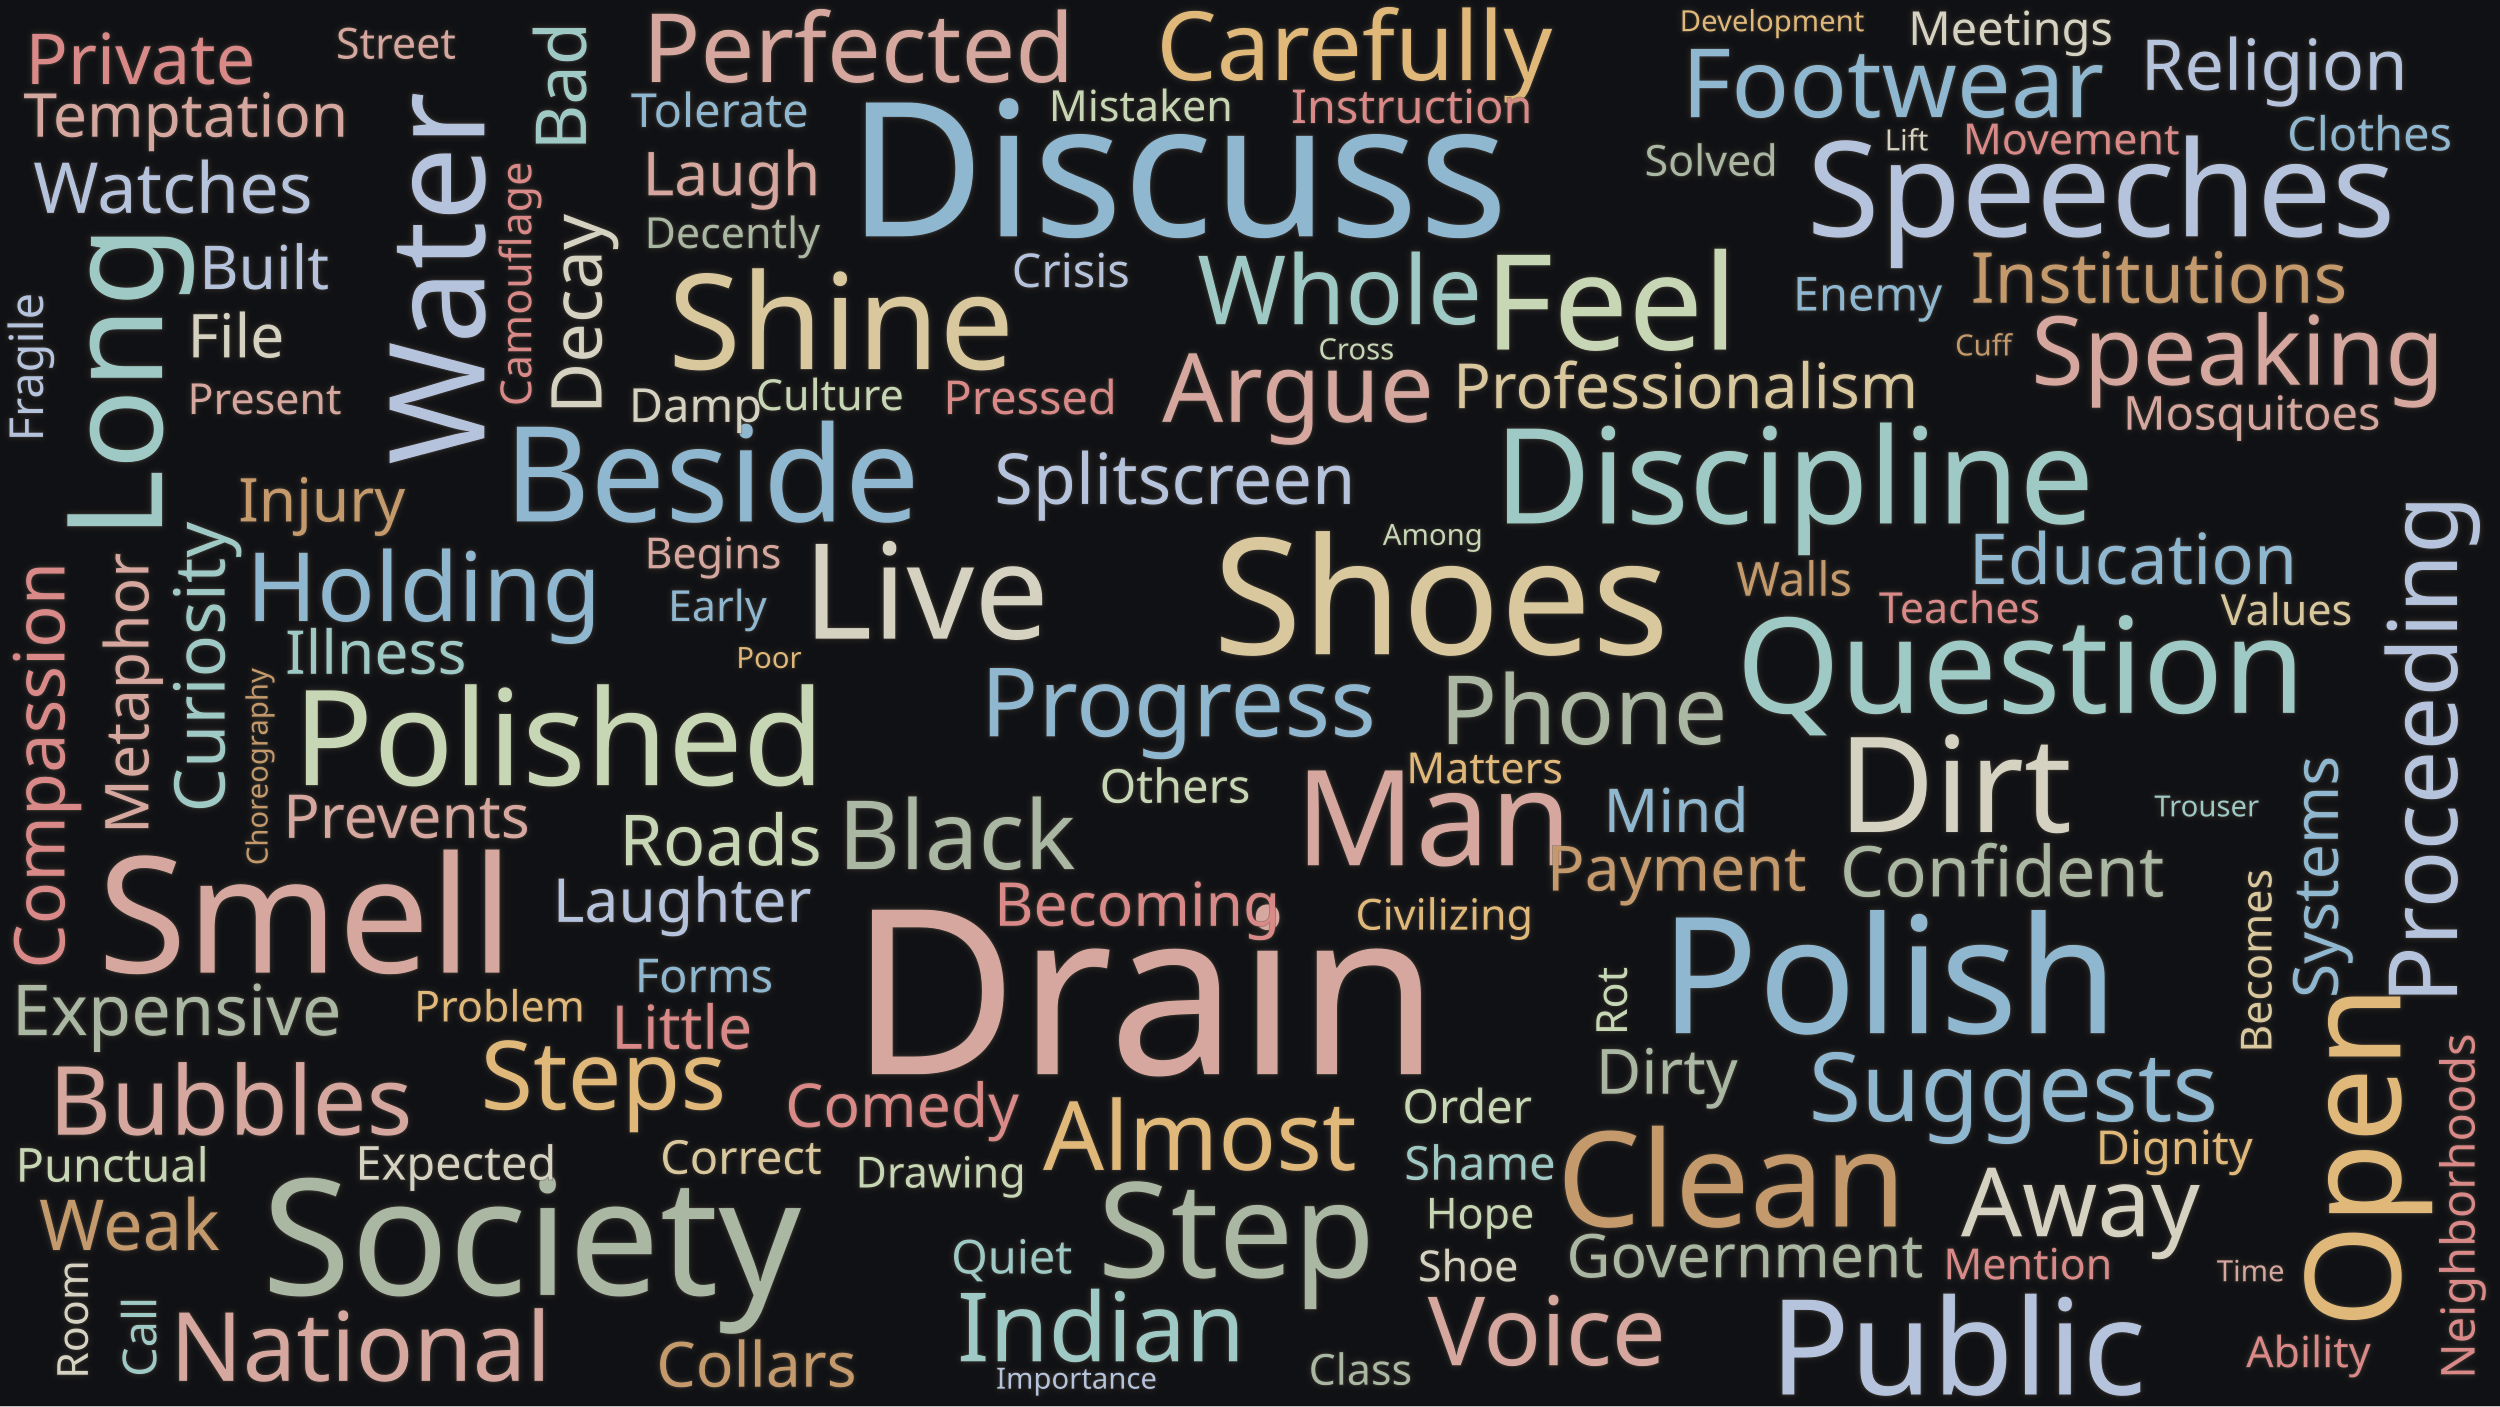
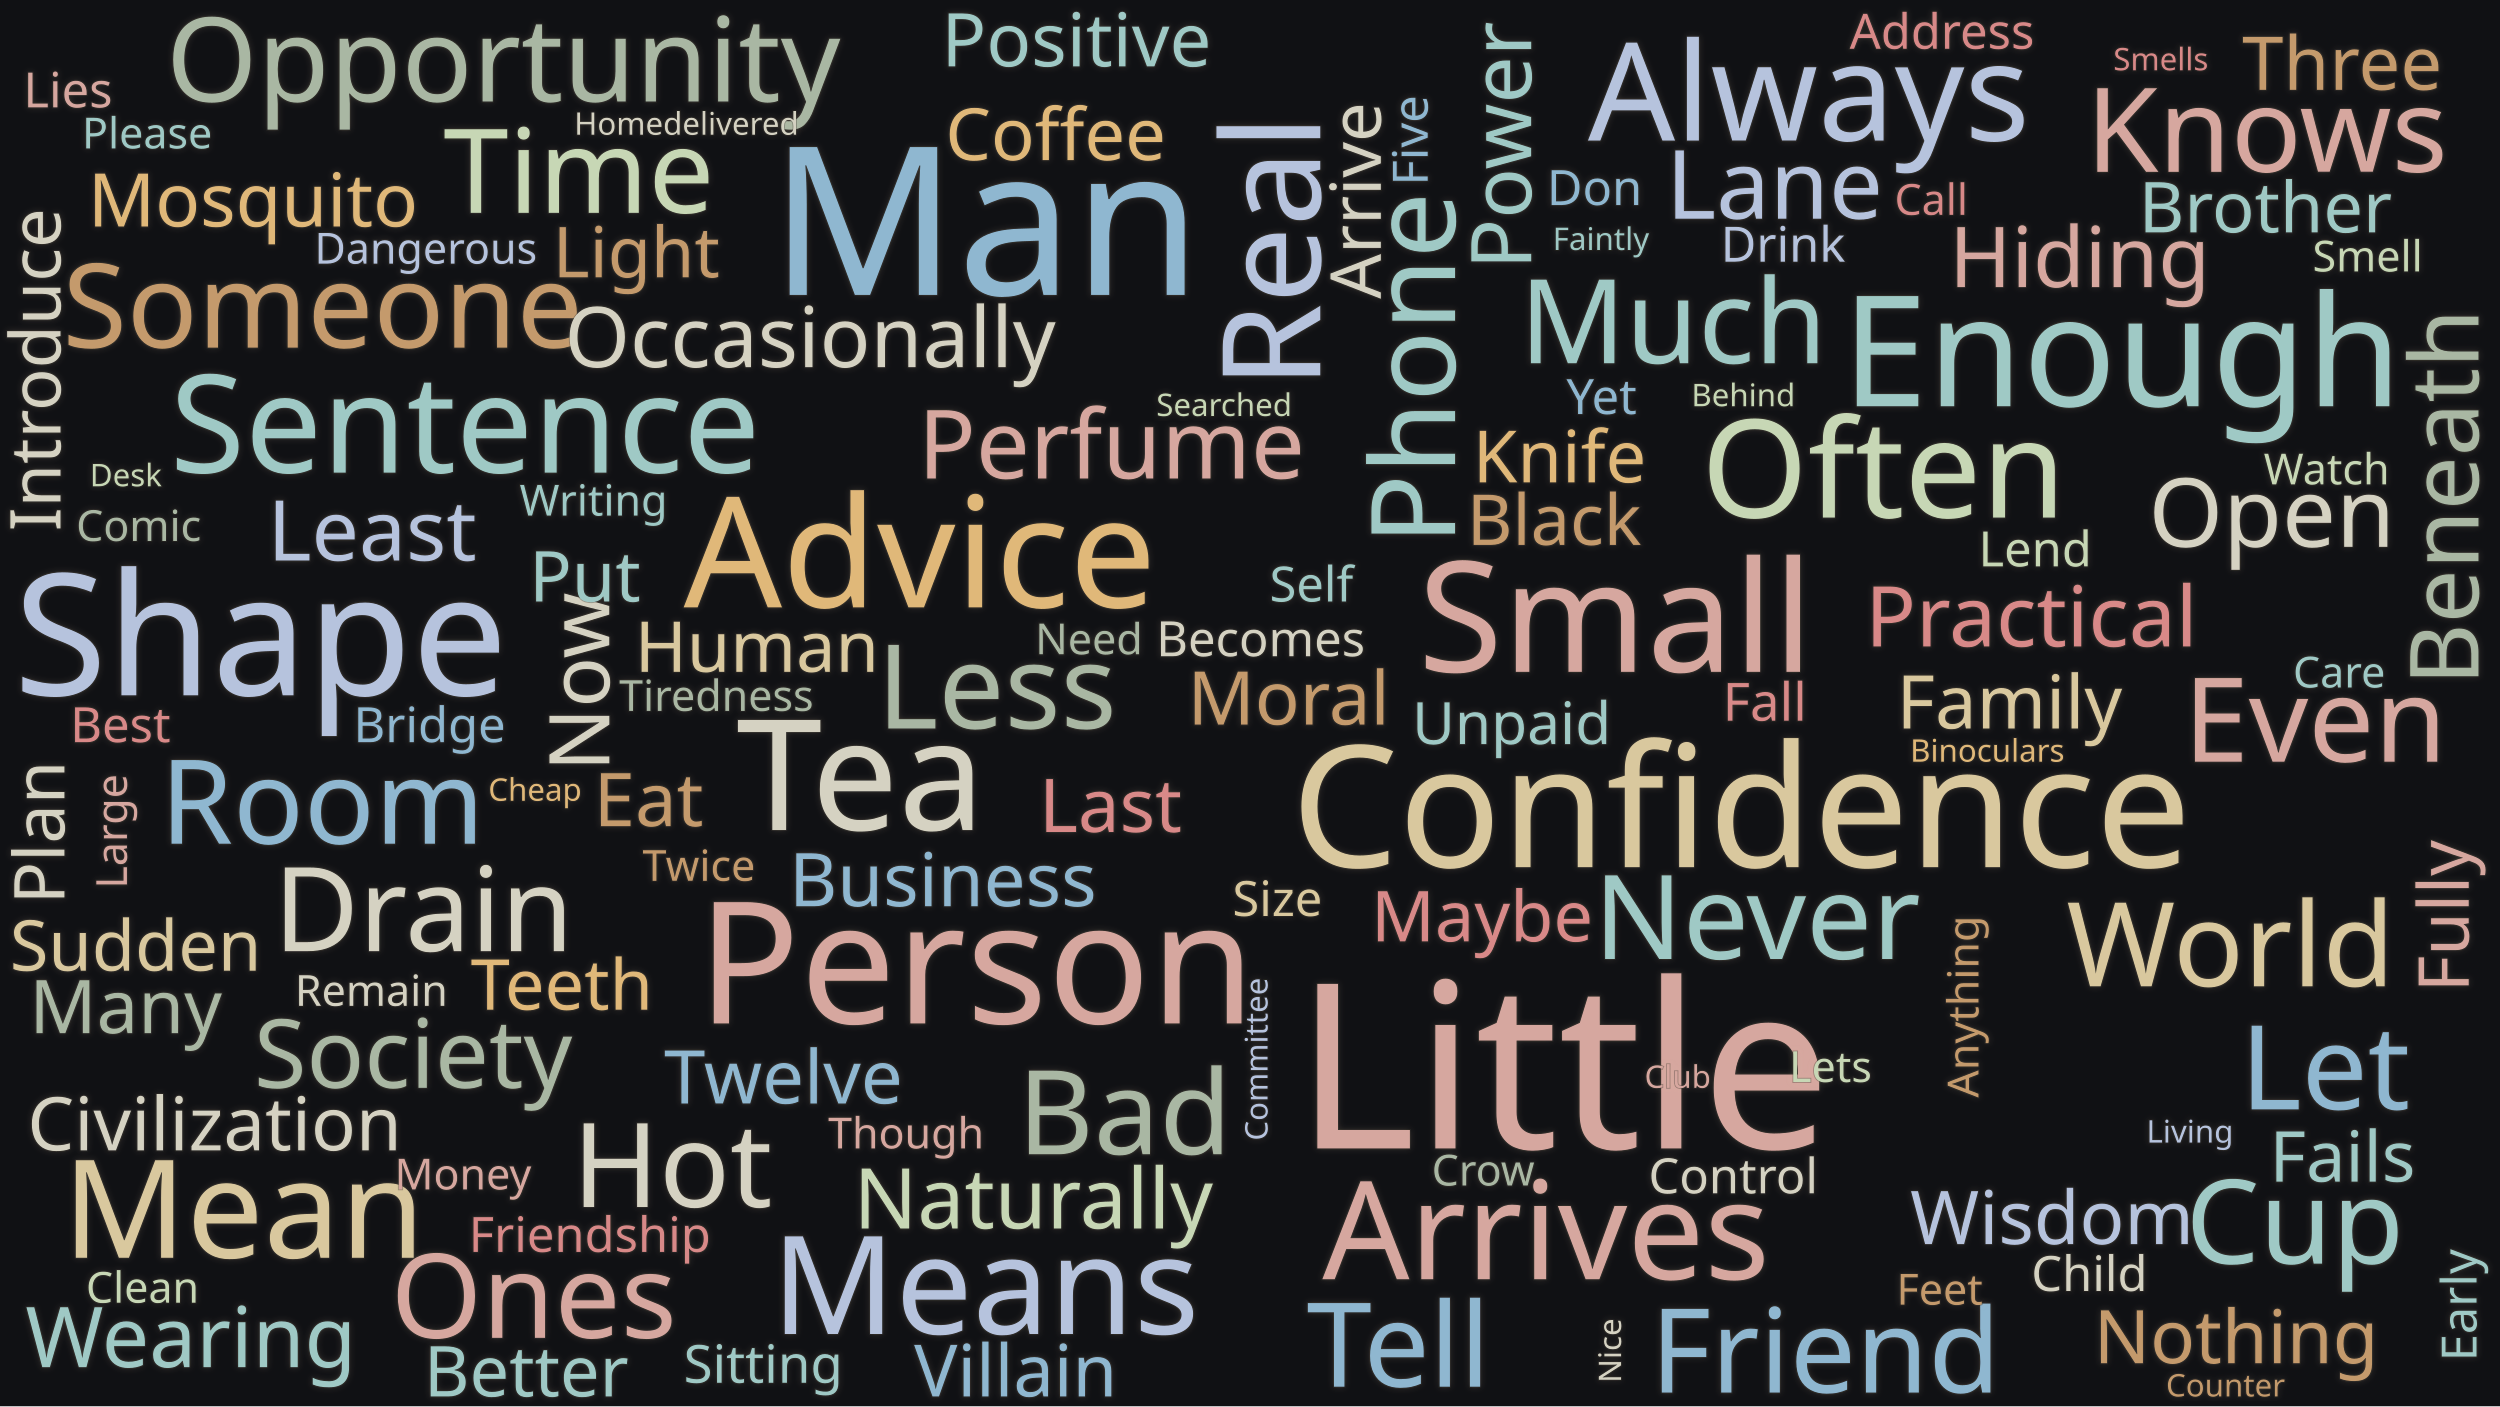
<svg xmlns="http://www.w3.org/2000/svg" role="img" aria-label="Society With Open Drains and Polished Shoes" width="1280" height="720">
  <defs>
    <filter id="wordGlow" x="-20%" y="-20%" width="140%" height="140%">
      <feDropShadow dx="0" dy="0" stdDeviation="1.6" flood-color="#d8c7a1" flood-opacity="0.18" />
    </filter>
  </defs>
  <style>text { filter: url(#wordGlow); paint-order: stroke fill; stroke: rgba(16,17,20,.34); stroke-width: .9px; }</style>
  <style>text{font-family:'Droid Sans Mono';font-weight:normal;font-style:normal;}</style>
  <rect width="100%" height="100%" style="fill:#101114" />
-   <text transform="translate(435,550)" font-size="118" style="fill:#d6a79f">Drain</text>
-   <text transform="translate(434,121)" font-size="96" style="fill:#8fb7d0">Discuss</text>
-   <text transform="translate(621,335)" font-size="83" style="fill:#d9c89e">Shoes</text>
-   <text transform="translate(50,498)" font-size="83" style="fill:#d6a79f">Smell</text>
-   <text transform="translate(134,663)" font-size="83" style="fill:#a9b7a3">Society</text>
-   <text transform="translate(850,529)" font-size="83" style="fill:#8fb7d0">Polish</text>
-   <text transform="translate(342,189)" font-size="68" style="fill:#d9c89e">Shine</text>
-   <text transform="translate(258,267)" font-size="68" style="fill:#8fb7d0">Beside</text>
-   <text transform="translate(1229,680) rotate(-90)" font-size="68" style="fill:#e0b879">Open</text>
-   <text transform="translate(663,443)" font-size="68" style="fill:#d6a79f">Man</text>
-   <text transform="translate(248,238) rotate(-90)" font-size="68" style="fill:#b6c3dd">Water</text>
-   <text transform="translate(150,402)" font-size="68" style="fill:#c7d7b5">Polished</text>
-   <text transform="translate(906,714)" font-size="68" style="fill:#b6c3dd">Public</text>
-   <text transform="translate(925,121)" font-size="68" style="fill:#b6c3dd">Speeches</text>
-   <text transform="translate(765,268)" font-size="68" style="fill:#9fc9c5">Discipline</text>
-   <text transform="translate(797,628)" font-size="68" style="fill:#c49a6c">Clean</text>
-   <text transform="translate(411,327)" font-size="68" style="fill:#d5d2c2">Live</text>
-   <text transform="translate(562,654)" font-size="68" style="fill:#a9b7a3">Step</text>
-   <text transform="translate(83,276) rotate(-90)" font-size="68" style="fill:#9fc9c5">Long</text>
-   <text transform="translate(889,365)" font-size="68" style="fill:#9fc9c5">Question</text>
-   <text transform="translate(941,426)" font-size="68" style="fill:#d5d2c2">Dirt</text>
-   <text transform="translate(760,179)" font-size="68" style="fill:#c7d7b5">Feel</text>
-   <text transform="translate(613,166)" font-size="49" style="fill:#9fc9c5">Whole</text>
-   <text transform="translate(534,599)" font-size="49" style="fill:#e0b879">Almost</text>
-   <text transform="translate(246,568)" font-size="49" style="fill:#e0b879">Steps</text>
-   <text transform="translate(592,41)" font-size="49" style="fill:#e0b879">Carefully</text>
-   <text transform="translate(429,445)" font-size="49" style="fill:#a9b7a3">Black</text>
-   <text transform="translate(861,60)" font-size="49" style="fill:#8fb7d0">Footwear</text>
-   <text transform="translate(126,318)" font-size="49" style="fill:#8fb7d0">Holding</text>
-   <text transform="translate(737,381)" font-size="49" style="fill:#a9b7a3">Phone</text>
-   <text transform="translate(1004,633)" font-size="49" style="fill:#d5d2c2">Away</text>
-   <text transform="translate(1040,197)" font-size="49" style="fill:#d6a79f">Speaking</text>
-   <text transform="translate(731,699)" font-size="49" style="fill:#d6a79f">Voice</text>
-   <text transform="translate(926,574)" font-size="49" style="fill:#8fb7d0">Suggests</text>
-   <text transform="translate(87,707)" font-size="49" style="fill:#d6a79f">National</text>
-   <text transform="translate(502,377)" font-size="49" style="fill:#8fb7d0">Progress</text>
-   <text transform="translate(1258,514) rotate(-90)" font-size="49" style="fill:#b6c3dd">Proceeding</text>
-   <text transform="translate(595,216)" font-size="49" style="fill:#d6a79f">Argue</text>
-   <text transform="translate(25,581)" font-size="49" style="fill:#d6a79f">Bubbles</text>
-   <text transform="translate(490,697)" font-size="49" style="fill:#9fc9c5">Indian</text>
-   <text transform="translate(329,42)" font-size="49" style="fill:#d6a79f">Perfected</text>
-   <text transform="translate(509,258)" font-size="36" style="fill:#b6c3dd">Splitscreen</text>
-   <text transform="translate(308,212) rotate(-90)" font-size="36" style="fill:#d5d2c2">Decay</text>
-   <text transform="translate(13,43)" font-size="36" style="fill:#d88988">Private</text>
-   <text transform="translate(300,77) rotate(-90)" font-size="36" style="fill:#9fc9c5">Bad</text>
-   <text transform="translate(317,443)" font-size="36" style="fill:#c7d7b5">Roads</text>
-   <text transform="translate(6,530)" font-size="36" style="fill:#a9b7a3">Expensive</text>
-   <text transform="translate(17,109)" font-size="36" style="fill:#b6c3dd">Watches</text>
-   <text transform="translate(20,640)" font-size="36" style="fill:#c49a6c">Weak</text>
-   <text transform="translate(1009,155)" font-size="36" style="fill:#c49a6c">Institutions</text>
-   <text transform="translate(942,459)" font-size="36" style="fill:#a9b7a3">Confident</text>
-   <text transform="translate(1008,299)" font-size="36" style="fill:#8fb7d0">Education</text>
-   <text transform="translate(115,416) rotate(-90)" font-size="36" style="fill:#9fc9c5">Curiosity</text>
-   <text transform="translate(1096,46)" font-size="36" style="fill:#b6c3dd">Religion</text>
-   <text transform="translate(33,496) rotate(-90)" font-size="36" style="fill:#d88988">Compassion</text>
-   <text transform="translate(744,209)" font-size="32" style="fill:#d9c89e">Professionalism</text>
-   <text transform="translate(792,456)" font-size="32" style="fill:#c49a6c">Payment</text>
-   <text transform="translate(336,710)" font-size="32" style="fill:#c49a6c">Collars</text>
-   <text transform="translate(817,560)" font-size="32" style="fill:#a9b7a3">Dirty</text>
-   <text transform="translate(1197,511) rotate(-90)" font-size="32" style="fill:#8fb7d0">Systems</text>
-   <text transform="translate(12,70)" font-size="31" style="fill:#d6a79f">Temptation</text>
-   <text transform="translate(329,100)" font-size="31" style="fill:#d6a79f">Laugh</text>
-   <text transform="translate(313,537)" font-size="31" style="fill:#d88988">Little</text>
-   <text transform="translate(283,472)" font-size="31" style="fill:#b6c3dd">Laughter</text>
-   <text transform="translate(145,429)" font-size="31" style="fill:#d6a79f">Prevents</text>
-   <text transform="translate(821,426)" font-size="31" style="fill:#8fb7d0">Mind</text>
-   <text transform="translate(509,474)" font-size="31" style="fill:#d88988">Becoming</text>
-   <text transform="translate(802,654)" font-size="31" style="fill:#a9b7a3">Government</text>
-   <text transform="translate(96,183)" font-size="31" style="fill:#d5d2c2">File</text>
-   <text transform="translate(402,577)" font-size="31" style="fill:#d88988">Comedy</text>
-   <text transform="translate(102,148)" font-size="31" style="fill:#b6c3dd">Built</text>
-   <text transform="translate(122,267)" font-size="31" style="fill:#c49a6c">Injury</text>
-   <text transform="translate(76,427) rotate(-90)" font-size="31" style="fill:#d6a79f">Metaphor</text>
-   <text transform="translate(146,345)" font-size="31" style="fill:#9fc9c5">Illness</text>
-   <text transform="translate(1087,220)" font-size="24" style="fill:#d6a79f">Mosquitoes</text>
-   <text transform="translate(322,216)" font-size="24" style="fill:#d5d2c2">Damp</text>
-   <text transform="translate(889,305)" font-size="24" style="fill:#c49a6c">Walls</text>
-   <text transform="translate(719,604)" font-size="24" style="fill:#9fc9c5">Shame</text>
-   <text transform="translate(487,652)" font-size="24" style="fill:#9fc9c5">Quiet</text>
-   <text transform="translate(661,63)" font-size="24" style="fill:#d88988">Instruction</text>
-   <text transform="translate(1267,706) rotate(-90)" font-size="24" style="fill:#d88988">Neighborhoods</text>
-   <text transform="translate(182,604)" font-size="24" style="fill:#d5d2c2">Expected</text>
-   <text transform="translate(323,65)" font-size="24" style="fill:#8fb7d0">Tolerate</text>
-   <text transform="translate(563,411)" font-size="24" style="fill:#c7d7b5">Others</text>
-   <text transform="translate(80,705) rotate(-90)" font-size="24" style="fill:#9fc9c5">Call</text>
-   <text transform="translate(518,147)" font-size="24" style="fill:#b6c3dd">Crisis</text>
-   <text transform="translate(918,159)" font-size="24" style="fill:#8fb7d0">Enemy</text>
-   <text transform="translate(718,575)" font-size="24" style="fill:#c7d7b5">Order</text>
-   <text transform="translate(1073,596)" font-size="24" style="fill:#e0b879">Dignity</text>
-   <text transform="translate(483,212)" font-size="24" style="fill:#d88988">Pressed</text>
-   <text transform="translate(1171,77)" font-size="24" style="fill:#8fb7d0">Clothes</text>
-   <text transform="translate(338,601)" font-size="24" style="fill:#d9c89e">Correct</text>
-   <text transform="translate(325,508)" font-size="24" style="fill:#8fb7d0">Forms</text>
-   <text transform="translate(8,605)" font-size="24" style="fill:#c7d7b5">Punctual</text>
-   <text transform="translate(977,23)" font-size="24" style="fill:#d5d2c2">Meetings</text>
-   <text transform="translate(22,226) rotate(-90)" font-size="24" style="fill:#b6c3dd">Fragile</text>
-   <text transform="translate(694,476)" font-size="22" style="fill:#e0b879">Civilizing</text>
-   <text transform="translate(730,629)" font-size="22" style="fill:#c7d7b5">Hope</text>
-   <text transform="translate(96,212)" font-size="22" style="fill:#d6a79f">Present</text>
-   <text transform="translate(330,127)" font-size="22" style="fill:#a9b7a3">Decently</text>
-   <text transform="translate(212,523)" font-size="22" style="fill:#e0b879">Problem</text>
-   <text transform="translate(330,291)" font-size="22" style="fill:#d6a79f">Begins</text>
-   <text transform="translate(1163,539) rotate(-90)" font-size="22" style="fill:#d9c89e">Becomes</text>
-   <text transform="translate(272,208) rotate(-90)" font-size="22" style="fill:#d88988">Camouflage</text>
-   <text transform="translate(726,656)" font-size="22" style="fill:#d5d2c2">Shoe</text>
-   <text transform="translate(720,401)" font-size="22" style="fill:#e0b879">Matters</text>
-   <text transform="translate(172,30)" font-size="22" style="fill:#d6a79f">Street</text>
-   <text transform="translate(1150,700)" font-size="22" style="fill:#d88988">Ability</text>
-   <text transform="translate(833,530) rotate(-90)" font-size="22" style="fill:#c7d7b5">Rot</text>
-   <text transform="translate(537,62)" font-size="22" style="fill:#c7d7b5">Mistaken</text>
-   <text transform="translate(842,90)" font-size="22" style="fill:#a9b7a3">Solved</text>
-   <text transform="translate(670,709)" font-size="22" style="fill:#a9b7a3">Class</text>
-   <text transform="translate(962,319)" font-size="22" style="fill:#d88988">Teaches</text>
-   <text transform="translate(1005,79)" font-size="22" style="fill:#d88988">Movement</text>
-   <text transform="translate(342,318)" font-size="22" style="fill:#8fb7d0">Early</text>
-   <text transform="translate(995,655)" font-size="22" style="fill:#d88988">Mention</text>
-   <text transform="translate(438,608)" font-size="22" style="fill:#c7d7b5">Drawing</text>
-   <text transform="translate(45,706) rotate(-90)" font-size="22" style="fill:#d5d2c2">Room</text>
-   <text transform="translate(1137,320)" font-size="22" style="fill:#d9c89e">Values</text>
-   <text transform="translate(387,210)" font-size="22" style="fill:#c7d7b5">Culture</text>
-   <text transform="translate(860,16)" font-size="15" style="fill:#e0b879">Development</text>
-   <text transform="translate(510,711)" font-size="15" style="fill:#b6c3dd">Importance</text>
-   <text transform="translate(708,279)" font-size="15" style="fill:#c7d7b5">Among</text>
-   <text transform="translate(377,342)" font-size="15" style="fill:#e0b879">Poor</text>
-   <text transform="translate(965,77)" font-size="15" style="fill:#d5d2c2">Lift</text>
-   <text transform="translate(1103,418)" font-size="15" style="fill:#9fc9c5">Trouser</text>
-   <text transform="translate(1001,182)" font-size="15" style="fill:#c49a6c">Cuff</text>
-   <text transform="translate(675,184)" font-size="15" style="fill:#c7d7b5">Cross</text>
-   <text transform="translate(1135,656)" font-size="15" style="fill:#d6a79f">Time</text>
-   <text transform="translate(137,443) rotate(-90)" font-size="15" style="fill:#c49a6c">Choreography</text>
+   <text transform="translate(663,588)" font-size="118" style="fill:#d6a79f">Little</text>
+   <text transform="translate(394,151)" font-size="106" style="fill:#8fb7d0">Man</text>
+   <text transform="translate(661,444)" font-size="87" style="fill:#d9c89e">Confidence</text>
+   <text transform="translate(357,524)" font-size="87" style="fill:#d6a79f">Person</text>
+   <text transform="translate(7,356)" font-size="87" style="fill:#b6c3dd">Shape</text>
+   <text transform="translate(377,425)" font-size="79" style="fill:#d5d2c2">Tea</text>
+   <text transform="translate(943,208)" font-size="79" style="fill:#9fc9c5">Enough</text>
+   <text transform="translate(726,344)" font-size="79" style="fill:#d6a79f">Small</text>
+   <text transform="translate(350,311)" font-size="79" style="fill:#e0b879">Advice</text>
+   <text transform="translate(677,655)" font-size="70" style="fill:#d6a79f">Arrives</text>
+   <text transform="translate(676,199) rotate(-90)" font-size="70" style="fill:#b6c3dd">Real</text>
+   <text transform="translate(871,265)" font-size="70" style="fill:#c7d7b5">Often</text>
+   <text transform="translate(395,683)" font-size="70" style="fill:#b6c3dd">Means</text>
+   <text transform="translate(813,72)" font-size="70" style="fill:#b6c3dd">Always</text>
+   <text transform="translate(87,242)" font-size="70" style="fill:#9fc9c5">Sentence</text>
+   <text transform="translate(32,644)" font-size="70" style="fill:#d9c89e">Mean</text>
+   <text transform="translate(140,487)" font-size="60" style="fill:#d5d2c2">Drain</text>
+   <text transform="translate(521,591)" font-size="60" style="fill:#a9b7a3">Bad</text>
+   <text transform="translate(745,279) rotate(-90)" font-size="60" style="fill:#9fc9c5">Phone</text>
+   <text transform="translate(778,186)" font-size="60" style="fill:#9fc9c5">Much</text>
+   <text transform="translate(293,618)" font-size="60" style="fill:#d5d2c2">Hot</text>
+   <text transform="translate(1119,647)" font-size="60" style="fill:#9fc9c5">Cup</text>
+   <text transform="translate(1068,88)" font-size="60" style="fill:#d6a79f">Knows</text>
+   <text transform="translate(32,178)" font-size="60" style="fill:#c49a6c">Someone</text>
+   <text transform="translate(85,52)" font-size="60" style="fill:#a9b7a3">Opportunity</text>
+   <text transform="translate(227,109)" font-size="60" style="fill:#c7d7b5">Time</text>
+   <text transform="translate(1058,505)" font-size="60" style="fill:#d9c89e">World</text>
+   <text transform="translate(816,491)" font-size="60" style="fill:#9fc9c5">Never</text>
+   <text transform="translate(845,713)" font-size="60" style="fill:#8fb7d0">Friend</text>
+   <text transform="translate(82,432)" font-size="60" style="fill:#8fb7d0">Room</text>
+   <text transform="translate(449,373)" font-size="60" style="fill:#a9b7a3">Less</text>
+   <text transform="translate(1147,568)" font-size="60" style="fill:#8fb7d0">Let</text>
+   <text transform="translate(1118,390)" font-size="60" style="fill:#d6a79f">Even</text>
+   <text transform="translate(200,685)" font-size="60" style="fill:#d6a79f">Ones</text>
+   <text transform="translate(669,710)" font-size="60" style="fill:#8fb7d0">Tell</text>
+   <text transform="translate(130,557)" font-size="49" style="fill:#a9b7a3">Society</text>
+   <text transform="translate(1100,280)" font-size="49" style="fill:#d5d2c2">Open</text>
+   <text transform="translate(470,245)" font-size="49" style="fill:#d6a79f">Perfume</text>
+   <text transform="translate(853,112)" font-size="49" style="fill:#b6c3dd">Lane</text>
+   <text transform="translate(1269,351) rotate(-90)" font-size="49" style="fill:#a9b7a3">Beneath</text>
+   <text transform="translate(289,188)" font-size="43" style="fill:#d5d2c2">Occasionally</text>
+   <text transform="translate(13,700)" font-size="43" style="fill:#9fc9c5">Wearing</text>
+   <text transform="translate(998,147)" font-size="43" style="fill:#d6a79f">Hiding</text>
+   <text transform="translate(137,287)" font-size="43" style="fill:#b6c3dd">Least</text>
+   <text transform="translate(312,395) rotate(-90)" font-size="43" style="fill:#d5d2c2">Now</text>
+   <text transform="translate(955,331)" font-size="43" style="fill:#d88988">Practical</text>
+   <text transform="translate(784,138) rotate(-90)" font-size="43" style="fill:#9fc9c5">Power</text>
+   <text transform="translate(437,629)" font-size="43" style="fill:#c7d7b5">Naturally</text>
+   <text transform="translate(14,589)" font-size="38" style="fill:#d5d2c2">Civilization</text>
+   <text transform="translate(45,116)" font-size="38" style="fill:#e0b879">Mosquito</text>
+   <text transform="translate(340,565)" font-size="38" style="fill:#8fb7d0">Twelve</text>
+   <text transform="translate(1148,46)" font-size="38" style="fill:#c49a6c">Three</text>
+   <text transform="translate(1072,698)" font-size="38" style="fill:#c49a6c">Nothing</text>
+   <text transform="translate(404,464)" font-size="38" style="fill:#8fb7d0">Business</text>
+   <text transform="translate(482,34)" font-size="38" style="fill:#9fc9c5">Positive</text>
+   <text transform="translate(978,637)" font-size="38" style="fill:#b6c3dd">Wisdom</text>
+   <text transform="translate(532,426)" font-size="38" style="fill:#d88988">Last</text>
+   <text transform="translate(971,373)" font-size="38" style="fill:#d9c89e">Family</text>
+   <text transform="translate(608,371)" font-size="38" style="fill:#c49a6c">Moral</text>
+   <text transform="translate(304,423)" font-size="38" style="fill:#c49a6c">Eat</text>
+   <text transform="translate(15,529)" font-size="38" style="fill:#a9b7a3">Many</text>
+   <text transform="translate(468,715)" font-size="37" style="fill:#8fb7d0">Villain</text>
+   <text transform="translate(754,247)" font-size="37" style="fill:#e0b879">Knife</text>
+   <text transform="translate(484,82)" font-size="37" style="fill:#e0b879">Coffee</text>
+   <text transform="translate(1095,119)" font-size="36" style="fill:#9fc9c5">Brother</text>
+   <text transform="translate(325,344)" font-size="36" style="fill:#d9c89e">Human</text>
+   <text transform="translate(33,463) rotate(-90)" font-size="36" style="fill:#d5d2c2">Plan</text>
+   <text transform="translate(702,482)" font-size="36" style="fill:#d88988">Maybe</text>
+   <text transform="translate(31,272) rotate(-90)" font-size="36" style="fill:#d5d2c2">Introduce</text>
+   <text transform="translate(217,715)" font-size="36" style="fill:#9fc9c5">Better</text>
+   <text transform="translate(1162,605)" font-size="36" style="fill:#9fc9c5">Fails</text>
+   <text transform="translate(5,497)" font-size="36" style="fill:#d9c89e">Sudden</text>
+   <text transform="translate(283,142)" font-size="36" style="fill:#c49a6c">Light</text>
+   <text transform="translate(1264,508) rotate(-90)" font-size="36" style="fill:#d6a79f">Fully</text>
+   <text transform="translate(271,308)" font-size="36" style="fill:#9fc9c5">Put</text>
+   <text transform="translate(241,517)" font-size="36" style="fill:#e0b879">Teeth</text>
+   <text transform="translate(707,153) rotate(-90)" font-size="36" style="fill:#d5d2c2">Arrive</text>
+   <text transform="translate(751,279)" font-size="36" style="fill:#c49a6c">Black</text>
+   <text transform="translate(723,381)" font-size="30" style="fill:#9fc9c5">Unpaid</text>
+   <text transform="translate(350,708)" font-size="27" style="fill:#9fc9c5">Sitting</text>
+   <text transform="translate(882,369)" font-size="27" style="fill:#d88988">Fall</text>
+   <text transform="translate(240,641)" font-size="25" style="fill:#d88988">Friendship</text>
+   <text transform="translate(592,336)" font-size="25" style="fill:#d5d2c2">Becomes</text>
+   <text transform="translate(731,95) rotate(-90)" font-size="25" style="fill:#8fb7d0">Five</text>
+   <text transform="translate(1013,290)" font-size="25" style="fill:#c7d7b5">Lend</text>
+   <text transform="translate(1268,697) rotate(-90)" font-size="25" style="fill:#9fc9c5">Early</text>
+   <text transform="translate(881,134)" font-size="25" style="fill:#b6c3dd">Drink</text>
+   <text transform="translate(792,105)" font-size="25" style="fill:#8fb7d0">Don</text>
+   <text transform="translate(1040,661)" font-size="25" style="fill:#d5d2c2">Child</text>
+   <text transform="translate(36,380)" font-size="25" style="fill:#d88988">Best</text>
+   <text transform="translate(650,308)" font-size="25" style="fill:#9fc9c5">Self</text>
+   <text transform="translate(947,25)" font-size="25" style="fill:#d88988">Address</text>
+   <text transform="translate(802,212)" font-size="25" style="fill:#8fb7d0">Yet</text>
+   <text transform="translate(631,469)" font-size="25" style="fill:#d9c89e">Size</text>
+   <text transform="translate(181,380)" font-size="25" style="fill:#8fb7d0">Bridge</text>
+   <text transform="translate(12,55)" font-size="25" style="fill:#d6a79f">Lies</text>
+   <text transform="translate(844,611)" font-size="25" style="fill:#d5d2c2">Control</text>
+   <text transform="translate(161,135)" font-size="22" style="fill:#b6c3dd">Dangerous</text>
+   <text transform="translate(424,588)" font-size="22" style="fill:#d6a79f">Though</text>
+   <text transform="translate(329,451)" font-size="22" style="fill:#c49a6c">Twice</text>
+   <text transform="translate(39,277)" font-size="22" style="fill:#a9b7a3">Comic</text>
+   <text transform="translate(65,455) rotate(-90)" font-size="22" style="fill:#d6a79f">Large</text>
+   <text transform="translate(1174,352)" font-size="22" style="fill:#9fc9c5">Care</text>
+   <text transform="translate(530,335)" font-size="22" style="fill:#a9b7a3">Need</text>
+   <text transform="translate(1013,562) rotate(-90)" font-size="22" style="fill:#c49a6c">Anything</text>
+   <text transform="translate(42,76)" font-size="22" style="fill:#9fc9c5">Please</text>
+   <text transform="translate(202,609)" font-size="22" style="fill:#d6a79f">Money</text>
+   <text transform="translate(1159,248)" font-size="22" style="fill:#c7d7b5">Watch</text>
+   <text transform="translate(971,668)" font-size="22" style="fill:#c49a6c">Feet</text>
+   <text transform="translate(317,364)" font-size="22" style="fill:#a9b7a3">Tiredness</text>
+   <text transform="translate(1184,139)" font-size="22" style="fill:#c7d7b5">Smell</text>
+   <text transform="translate(44,667)" font-size="22" style="fill:#c7d7b5">Clean</text>
+   <text transform="translate(733,607)" font-size="22" style="fill:#a9b7a3">Crow</text>
+   <text transform="translate(970,110)" font-size="22" style="fill:#d88988">Call</text>
+   <text transform="translate(151,515)" font-size="22" style="fill:#d5d2c2">Remain</text>
+   <text transform="translate(266,264)" font-size="22" style="fill:#9fc9c5">Writing</text>
+   <text transform="translate(916,554)" font-size="22" style="fill:#c7d7b5">Lets</text>
+   <text transform="translate(830,708) rotate(-90)" font-size="16" style="fill:#d5d2c2">Nice</text>
+   <text transform="translate(1099,585)" font-size="16" style="fill:#b6c3dd">Living</text>
+   <text transform="translate(1082,36)" font-size="16" style="fill:#d88988">Smells</text>
+   <text transform="translate(795,128)" font-size="16" style="fill:#9fc9c5">Faintly</text>
+   <text transform="translate(250,410)" font-size="16" style="fill:#e0b879">Cheap</text>
+   <text transform="translate(649,584) rotate(-90)" font-size="16" style="fill:#b6c3dd">Committee</text>
+   <text transform="translate(592,213)" font-size="16" style="fill:#c7d7b5">Searched</text>
+   <text transform="translate(978,390)" font-size="16" style="fill:#e0b879">Binoculars</text>
+   <text transform="translate(294,69)" font-size="16" style="fill:#d5d2c2">Homedelivered</text>
+   <text transform="translate(1109,715)" font-size="16" style="fill:#c49a6c">Counter</text>
+   <text transform="translate(866,208)" font-size="16" style="fill:#c7d7b5">Behind</text>
+   <text transform="translate(46,249)" font-size="16" style="fill:#c7d7b5">Desk</text>
+   <text transform="translate(842,557)" font-size="16" style="fill:#d6a79f">Club</text>
</svg>
